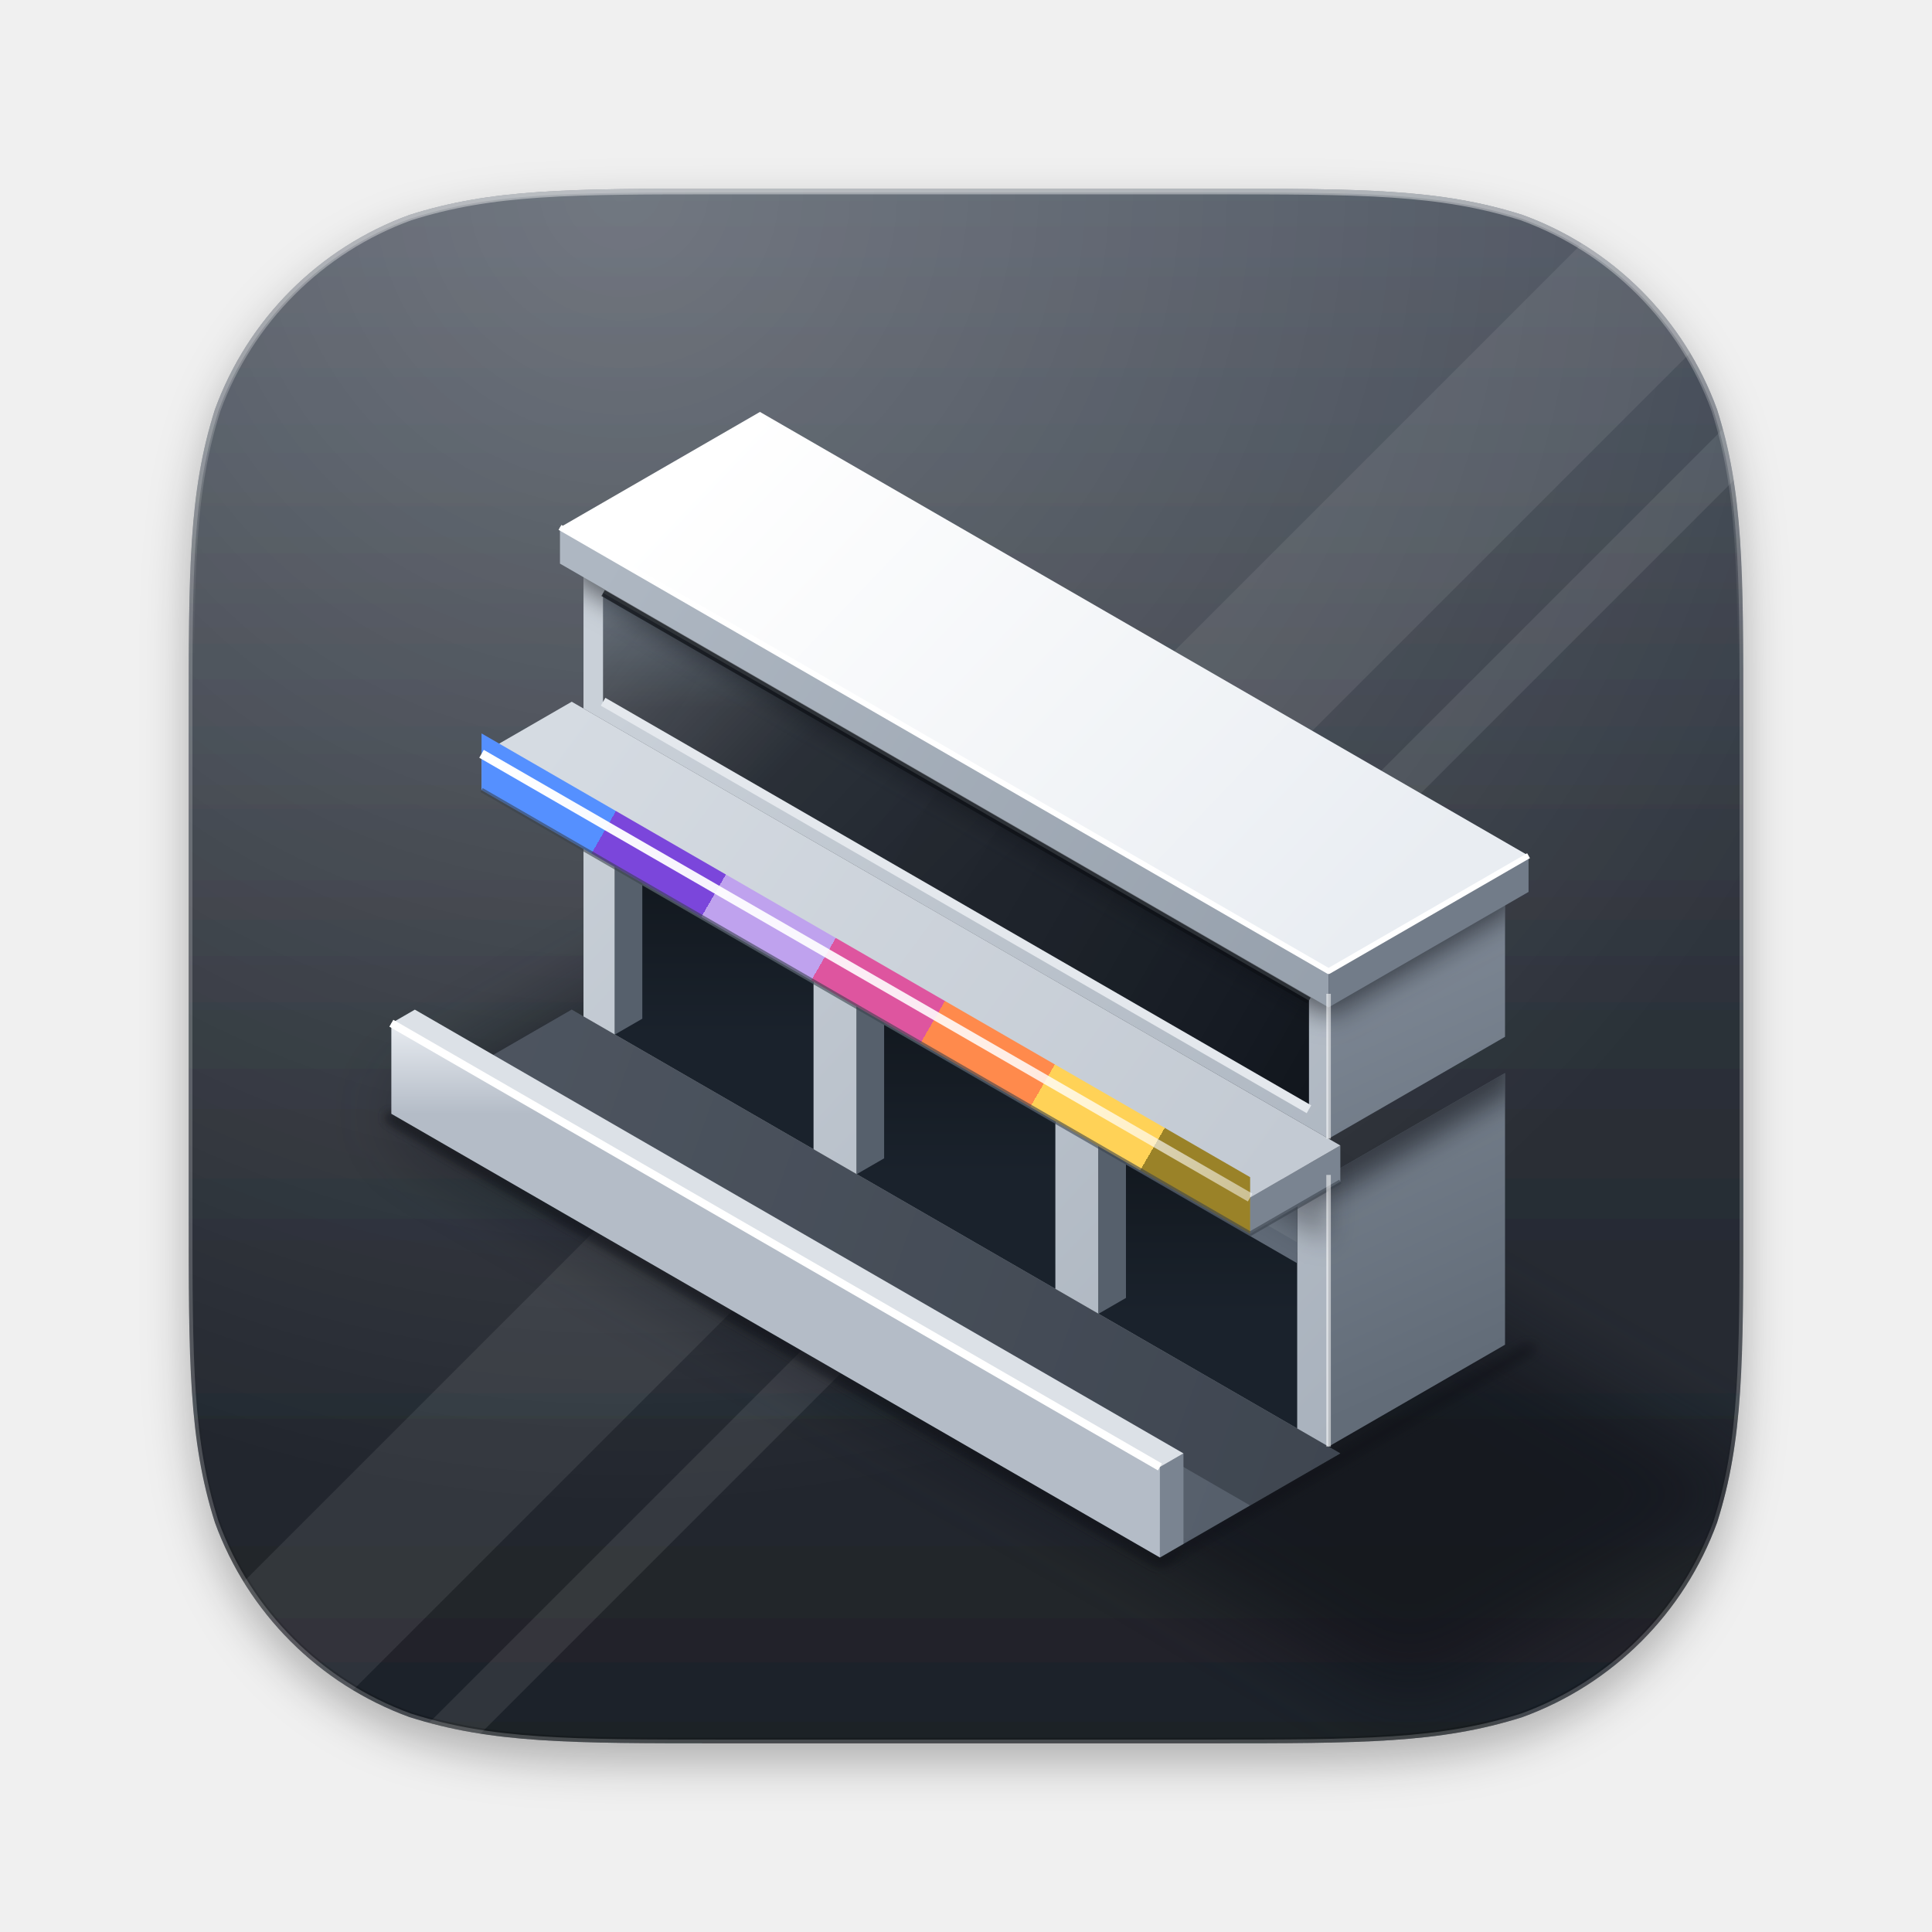
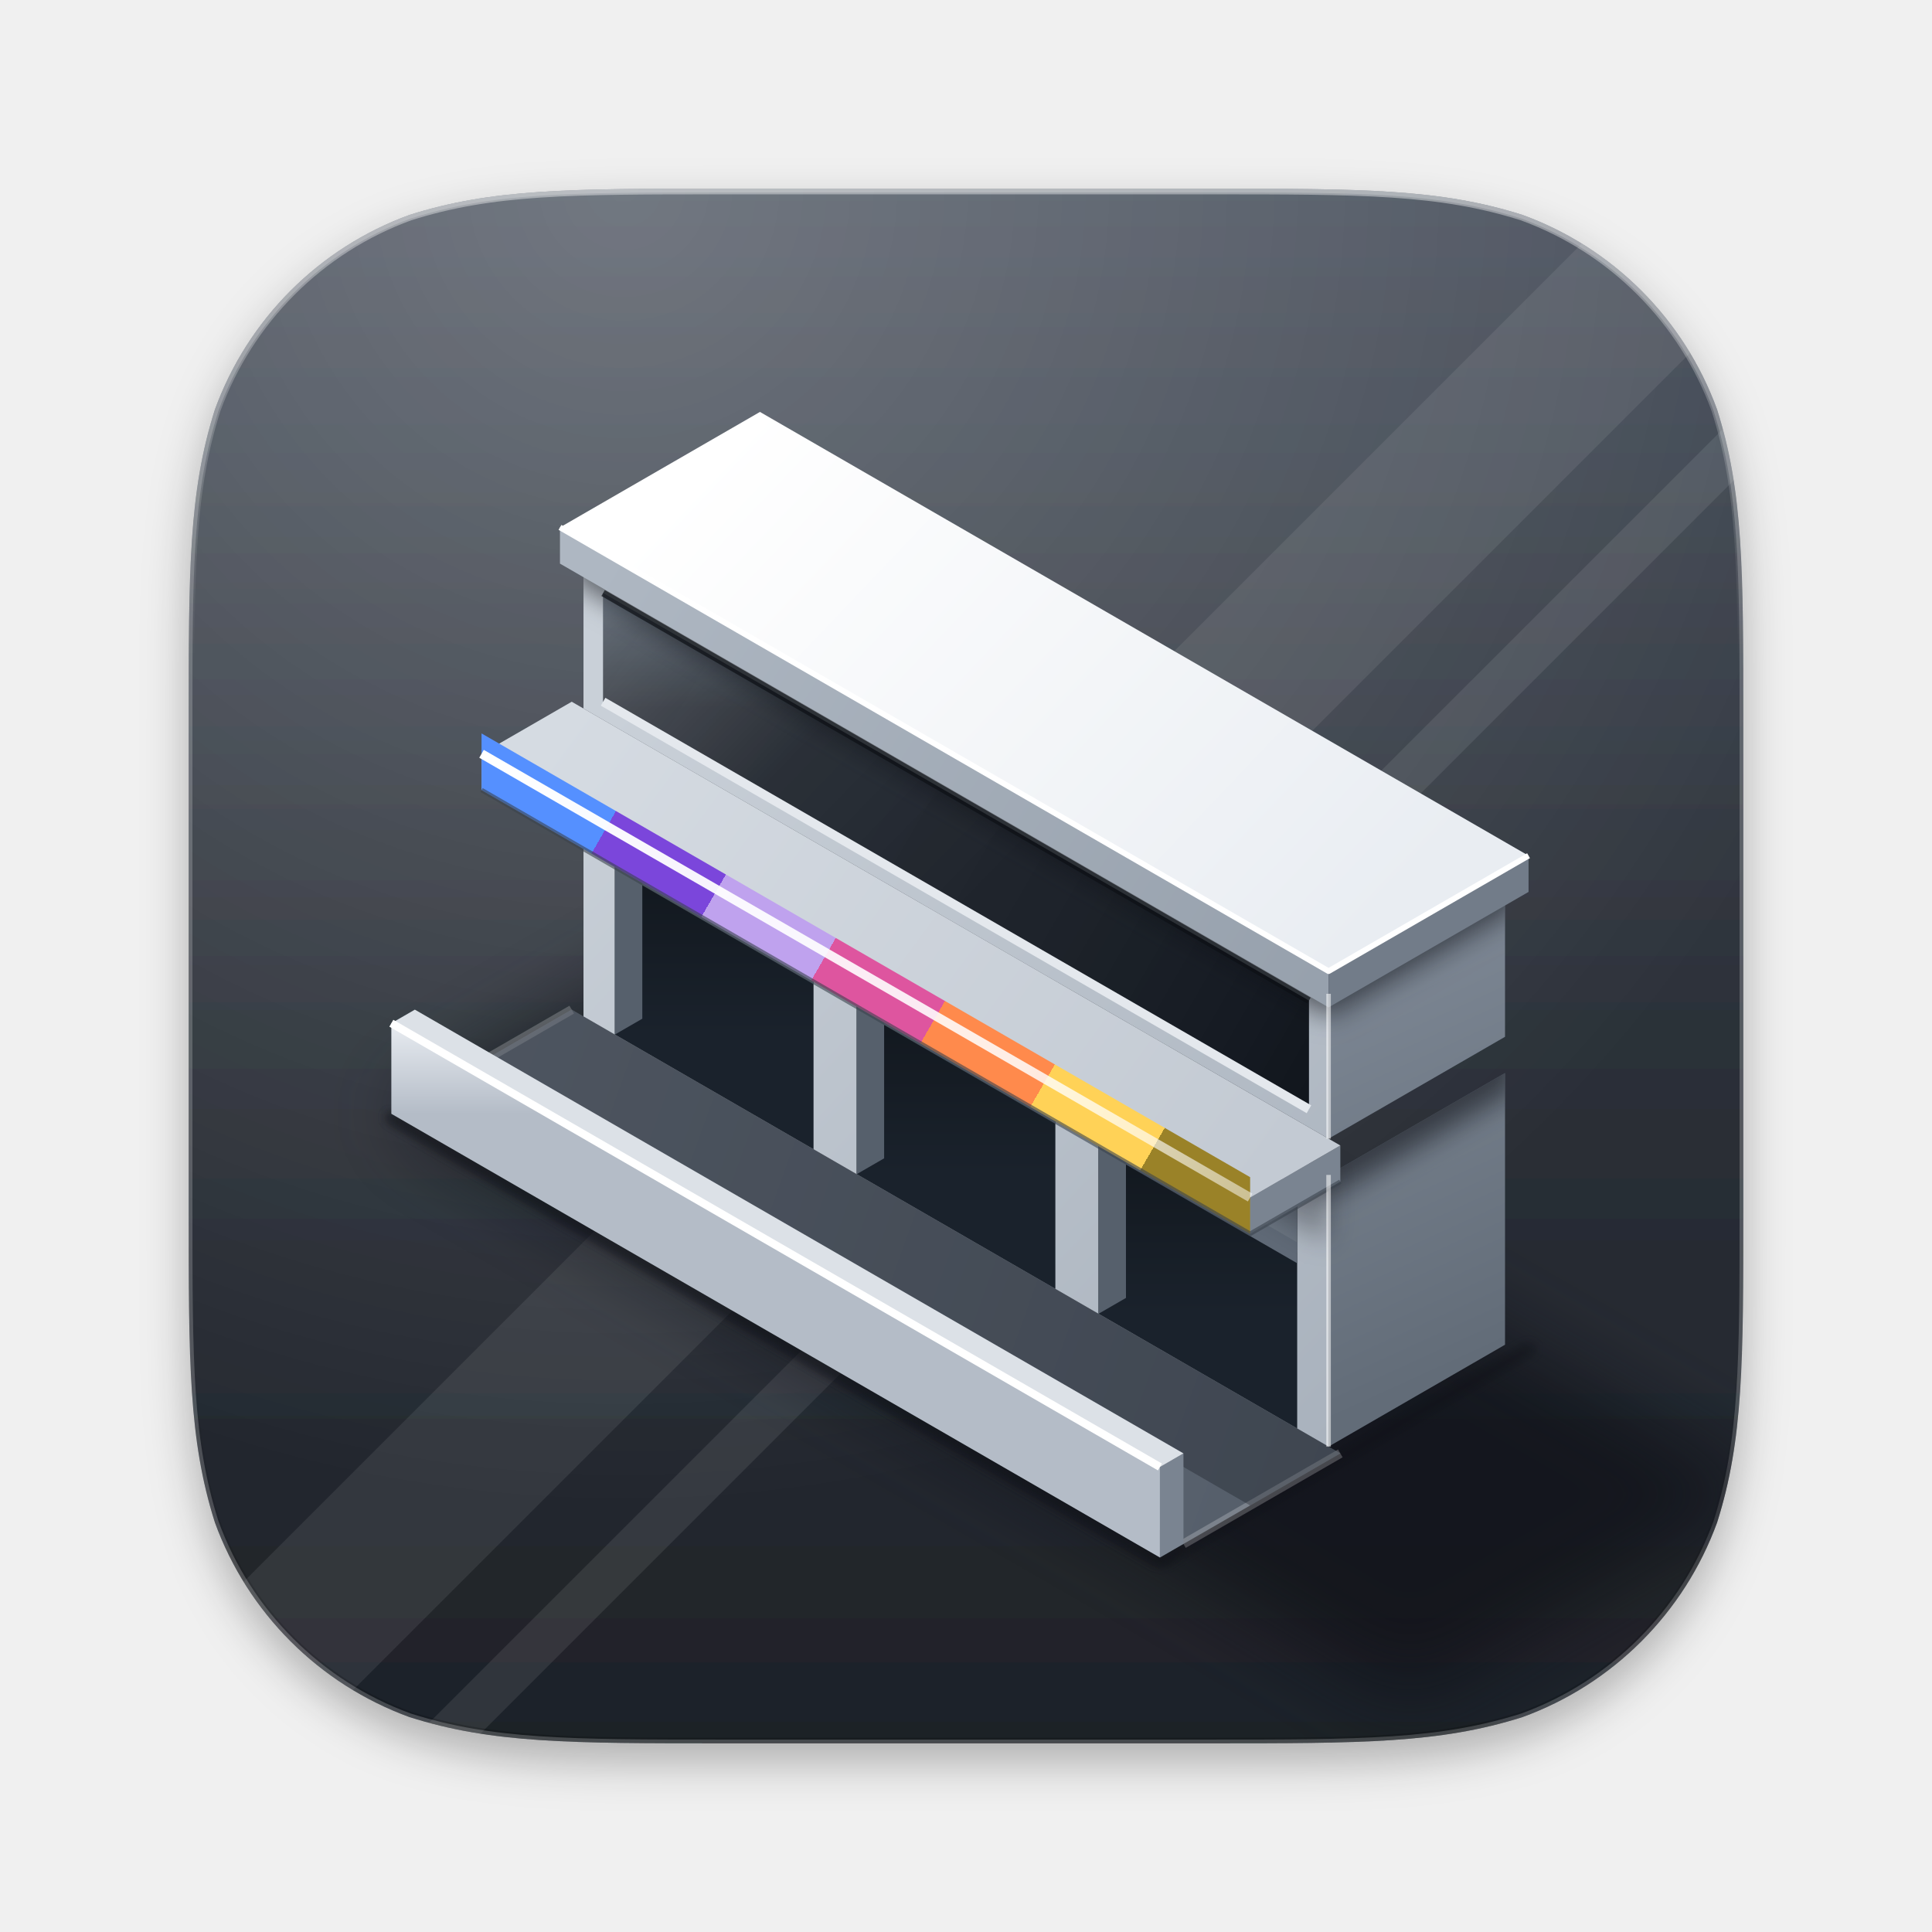
<svg xmlns="http://www.w3.org/2000/svg" width="1024" height="1024" viewBox="0 0 1024 1024">
  <defs>
    <linearGradient id="k3bg" x1="0" y1="100" x2="0" y2="924" gradientUnits="userSpaceOnUse">
      <stop offset="0" stop-color="#4A525E" />
      <stop offset="0.55" stop-color="#2B3038" />
      <stop offset="1" stop-color="#1E2228" />
    </linearGradient>
    <radialGradient id="k3sheen" cx="330.72" cy="100" r="700.4" gradientUnits="userSpaceOnUse">
      <stop offset="0" stop-color="#FFFFFF" stop-opacity="0.22" />
      <stop offset="1" stop-color="#FFFFFF" stop-opacity="0" />
    </radialGradient>
    <linearGradient id="k3edge" x1="0" y1="100" x2="0" y2="924" gradientUnits="userSpaceOnUse">
      <stop offset="0" stop-color="#FFFFFF" stop-opacity="0.4" />
      <stop offset="0.3" stop-color="#FFFFFF" stop-opacity="0" />
      <stop offset="0.75" stop-color="#000000" stop-opacity="0" />
      <stop offset="1" stop-color="#000000" stop-opacity="0.18" />
    </linearGradient>
    <clipPath id="k3clip">
      <path d="M383.41 100H640.59C722.19 100 763 100 806.92 113.89C854.88 131.34 892.66 169.12 910.11 217.08C924 261 924 301.81 924 383.41V640.59C924 722.19 924 763 910.11 806.92C892.66 854.88 854.88 892.66 806.92 910.11C763 924 722.19 924 640.59 924H383.41C301.81 924 261 924 217.08 910.11C169.12 892.66 131.34 854.88 113.89 806.92C100 763 100 722.19 100 640.59V383.41C100 301.81 100 261 113.89 217.08C131.34 169.12 169.12 131.34 217.08 113.89C261 100 301.81 100 383.41 100Z" />
    </clipPath>
    <filter id="k3gs" x="-20%" y="-20%" width="140%" height="140%">
      <feDropShadow dx="0" dy="10" stdDeviation="12" flood-color="#07080A" flood-opacity="0.32" />
    </filter>
    <filter id="k3ts" color-interpolation-filters="sRGB" x="-10%" y="-10%" width="120%" height="125%">
      <feDropShadow dx="0" dy="10" stdDeviation="12" flood-color="#000" flood-opacity="0.28" />
    </filter>
    <linearGradient id="k3btop" gradientUnits="userSpaceOnUse" x1="72.75" y1="-264" x2="329.09" y2="-20">
      <stop offset="0" stop-color="#FFFFFF" />
      <stop offset="1" stop-color="#E9EDF2" />
    </linearGradient>
    <linearGradient id="k3bfront" gradientUnits="userSpaceOnUse" x1="0" y1="-120" x2="329.09" y2="190">
      <stop offset="0" stop-color="#C9D0D8" />
      <stop offset="1" stop-color="#A9B2BD" />
    </linearGradient>
    <linearGradient id="k3bend" gradientUnits="userSpaceOnUse" x1="329.09" y1="-26" x2="407.03" y2="145">
      <stop offset="0" stop-color="#7E8895" />
      <stop offset="1" stop-color="#626C78" />
    </linearGradient>
    <linearGradient id="k3bcnpTop" gradientUnits="userSpaceOnUse" x1="-5.2" y1="-139" x2="294.45" y2="80">
      <stop offset="0" stop-color="#D5DBE2" />
      <stop offset="1" stop-color="#C3CAD3" />
    </linearGradient>
    <linearGradient id="k3bcnpFront" gradientUnits="userSpaceOnUse" x1="-45.03" y1="-116" x2="294.45" y2="96">
      <stop offset="0" stop-color="#E4E8ED" />
      <stop offset="1" stop-color="#C8CFD8" />
    </linearGradient>
    <linearGradient id="k3bedge" gradientUnits="userSpaceOnUse" x1="-45.03" y1="-116" x2="294.45" y2="96">
      <stop offset="0" stop-color="#AEB7C2" />
      <stop offset="1" stop-color="#959FAB" />
    </linearGradient>
    <linearGradient id="k3bglass" gradientUnits="userSpaceOnUse" x1="0" y1="-200" x2="0" y2="-136">
      <stop offset="0" stop-color="#4A5B70" />
      <stop offset="0.45" stop-color="#222D3A" />
      <stop offset="1" stop-color="#121821" />
    </linearGradient>
    <linearGradient id="k3bglassL" gradientUnits="userSpaceOnUse" x1="0" y1="-136" x2="329.09" y2="54">
      <stop offset="0" stop-color="#FFFFFF" stop-opacity="0.06" />
      <stop offset="1" stop-color="#000000" stop-opacity="0.18" />
    </linearGradient>
    <linearGradient id="k3bspec" gradientUnits="userSpaceOnUse" x1="-45.03" y1="-116" x2="294.45" y2="80">
      <stop offset="0" stop-color="#FFFFFF" />
      <stop offset="0.7" stop-color="#FFFFFF" stop-opacity="0.85" />
      <stop offset="1" stop-color="#FFFFFF" stop-opacity="0.5" />
    </linearGradient>
    <linearGradient id="k3bpwFront" gradientUnits="userSpaceOnUse" x1="-84.87" y1="3" x2="-84.87" y2="43">
      <stop offset="0" stop-color="#E8ECF1" />
      <stop offset="1" stop-color="#B4BCC7" />
    </linearGradient>
    <linearGradient id="k3bsheen" gradientUnits="userSpaceOnUse" x1="0" y1="-200" x2="164.54" y2="-41">
      <stop offset="0" stop-color="#FFFFFF" stop-opacity="0.28" />
      <stop offset="0.55" stop-color="#FFFFFF" stop-opacity="0.04" />
      <stop offset="1" stop-color="#FFFFFF" stop-opacity="0" />
    </linearGradient>
    <linearGradient id="k3bdoor" gradientUnits="userSpaceOnUse" x1="0" y1="-120" x2="329.09" y2="142">
      <stop offset="0" stop-color="#7F8996" />
      <stop offset="1" stop-color="#66707C" />
    </linearGradient>
    <linearGradient id="k3bapron" gradientUnits="userSpaceOnUse" x1="-84.87" y1="43" x2="334.29" y2="193">
      <stop offset="0" stop-color="#6A7380" />
      <stop offset="1" stop-color="#545D69" />
    </linearGradient>
    <linearGradient id="k3bstripe" gradientUnits="userSpaceOnUse" x1="-45.03" y1="-100" x2="294.45" y2="96">
      <stop offset="0" stop-color="#5590FF" />
      <stop offset="0.143" stop-color="#5590FF" />
      <stop offset="0.143" stop-color="#7B46DB" />
      <stop offset="0.286" stop-color="#7B46DB" />
      <stop offset="0.286" stop-color="#BFA2EE" />
      <stop offset="0.429" stop-color="#BFA2EE" />
      <stop offset="0.429" stop-color="#DE559F" />
      <stop offset="0.571" stop-color="#DE559F" />
      <stop offset="0.571" stop-color="#FF8A4C" />
      <stop offset="0.714" stop-color="#FF8A4C" />
      <stop offset="0.714" stop-color="#FFD257" />
      <stop offset="0.857" stop-color="#FFD257" />
      <stop offset="0.857" stop-color="#9A8228" />
      <stop offset="1" stop-color="#9A8228" />
    </linearGradient>
    <linearGradient id="k3blong" gradientUnits="userSpaceOnUse" x1="0" y1="0" x2="160" y2="100">
      <stop offset="0" stop-color="#000000" stop-opacity="0.55" />
      <stop offset="1" stop-color="#000000" stop-opacity="0" />
    </linearGradient>
    <filter id="k3bsoft" x="-40%" y="-40%" width="180%" height="180%" color-interpolation-filters="sRGB">
      <feGaussianBlur stdDeviation="18" />
    </filter>
    <filter id="k3bcrisp" x="-40%" y="-40%" width="180%" height="180%" color-interpolation-filters="sRGB">
      <feGaussianBlur stdDeviation="2.5" />
    </filter>
    <filter id="k3bao" x="-40%" y="-40%" width="180%" height="180%" color-interpolation-filters="sRGB">
      <feGaussianBlur stdDeviation="6" />
    </filter>
    <clipPath id="k3bbay0">
      <path d="M13.86 8L101.61 58.67L101.61 -47.33L13.86 -98Z" />
    </clipPath>
    <linearGradient id="k3bin0" gradientUnits="userSpaceOnUse" x1="13.86" y1="-98" x2="13.86" y2="8">
      <stop offset="0" stop-color="#0E1318" />
      <stop offset="1" stop-color="#1A222C" />
    </linearGradient>
    <clipPath id="k3bbay1">
      <path d="M120.67 69.67L208.42 120.33L208.42 14.33L120.67 -36.33Z" />
    </clipPath>
    <linearGradient id="k3bin1" gradientUnits="userSpaceOnUse" x1="120.67" y1="-36.33" x2="120.67" y2="69.67">
      <stop offset="0" stop-color="#0E1318" />
      <stop offset="1" stop-color="#1A222C" />
    </linearGradient>
    <clipPath id="k3bbay2">
      <path d="M227.48 131.33L315.23 182L315.23 76L227.48 25.33Z" />
    </clipPath>
    <linearGradient id="k3bin2" gradientUnits="userSpaceOnUse" x1="227.48" y1="25.33" x2="227.48" y2="131.33">
      <stop offset="0" stop-color="#0E1318" />
      <stop offset="1" stop-color="#1A222C" />
    </linearGradient>
    <clipPath id="k3bg0">
      <path d="M0 0L329.09 190L329.09 70L0 -120ZM329.09 190L407.03 145L407.03 25L329.09 70Z" />
    </clipPath>
    <clipPath id="k3bup">
      <path d="M0 -136L329.09 54L329.09 -10L0 -200ZM329.09 54L407.03 9L407.03 -55L329.09 -10Z" />
    </clipPath>
  </defs>
  <path d="M383.41 100H640.59C722.19 100 763 100 806.92 113.89C854.88 131.34 892.66 169.12 910.11 217.08C924 261 924 301.81 924 383.41V640.59C924 722.19 924 763 910.11 806.92C892.66 854.88 854.88 892.66 806.92 910.11C763 924 722.19 924 640.59 924H383.41C301.81 924 261 924 217.08 910.11C169.12 892.66 131.34 854.88 113.89 806.92C100 763 100 722.19 100 640.59V383.41C100 301.81 100 261 113.89 217.08C131.34 169.12 169.12 131.34 217.08 113.89C261 100 301.81 100 383.41 100Z" fill="url(#k3bg)" filter="url(#k3ts)" />
  <g clip-path="url(#k3clip)">
    <path d="M60 907.52L907.52 60L1022.88 60L60 1022.88Z" fill="#FFFFFF" opacity="0.08" />
    <path d="M60 1080.56L1080.56 60L1113.52 60L60 1113.52Z" fill="#FFFFFF" opacity="0.088" />
    <rect x="100" y="100" width="824" height="824" fill="url(#k3sheen)" />
    <path d="M383.41 100H640.59C722.19 100 763 100 806.92 113.89C854.88 131.34 892.66 169.12 910.11 217.08C924 261 924 301.81 924 383.41V640.59C924 722.19 924 763 910.11 806.92C892.66 854.88 854.88 892.66 806.92 910.11C763 924 722.19 924 640.59 924H383.41C301.81 924 261 924 217.08 910.11C169.12 892.66 131.34 854.88 113.89 806.92C100 763 100 722.19 100 640.59V383.41C100 301.81 100 261 113.89 217.08C131.34 169.12 169.12 131.34 217.08 113.89C261 100 301.81 100 383.41 100Z" fill="none" stroke="url(#k3edge)" stroke-width="6" />
    <path d="M383.41 100H640.59C722.19 100 763 100 806.92 113.89C854.88 131.34 892.66 169.12 910.11 217.08C924 261 924 301.81 924 383.41V640.59C924 722.19 924 763 910.11 806.92C892.66 854.88 854.88 892.66 806.92 910.11C763 924 722.19 924 640.59 924H383.41C301.81 924 261 924 217.08 910.11C169.12 892.66 131.34 854.88 113.89 806.92C100 763 100 722.19 100 640.59V383.41C100 301.81 100 261 113.89 217.08C131.34 169.12 169.12 131.34 217.08 113.89C261 100 301.81 100 383.41 100Z" fill="none" stroke="#FFFFFF" stroke-opacity="0.2" stroke-width="4" />
  </g>
  <g clip-path="url(#k3clip)">
    <g transform="translate(512 512) scale(1) translate(-512 -512)">
      <g transform="translate(309.26 538.73) scale(1.2)">
        <g filter="url(#k3bsoft)" opacity="0.75">
-           <path d="M-84.87 43L254.61 239L364.61 305L527.42 211L187.94 15L77.94 -51Z" fill="#0E1016" opacity="0.8" />
+           <path d="M-84.87 43L254.61 239L364.61 305L527.42 211L187.94 15L77.94 -51Z" fill="#0E1016" opacity="0.93" />
        </g>
        <g filter="url(#k3bcrisp)" opacity="0.8">
          <path d="M-84.87 43L254.61 239L417.42 145L420.89 147L255.48 242.5L-87.47 44.5Z" fill="#0E1016" />
        </g>
        <path d="M-74.48 37L265 233L334.29 193L-5.2 -3Z" fill="url(#k3bapron)" />
+         <path d="M-74.48 37L-5.2 -3M265 233L334.29 193" stroke="#FFFFFF" stroke-opacity="0.22" stroke-width="4" />
        <path d="M-45.03 20L294.45 216L334.29 193L-5.2 -3Z" fill="#0E1016" opacity="0.3" />
        <path d="M0 0L329.09 190L329.09 70L0 -120Z" fill="url(#k3bfront)" />
        <path d="M329.09 190L407.03 145L407.03 25L329.09 70Z" fill="url(#k3bend)" />
        <g clip-path="url(#k3bbay0)">
          <path d="M13.86 8L101.61 58.67L101.61 -47.33L13.86 -98Z" fill="url(#k3bin0)" />
          <path d="M25.98 -62.6L113.74 -11.93L113.74 -54.33L25.98 -105Z" fill="url(#k3bdoor)" />
          <path d="M25.98 -62.6L113.74 -11.93" stroke="#5F6976" stroke-width="8" />
          <path d="M13.86 8L25.98 1L25.98 -105L13.86 -98Z" fill="#56606C" />
          <path d="M13.86 -98L101.61 -47.33L113.74 -54.33L25.98 -105Z" fill="#2B323B" />
        </g>
        <g clip-path="url(#k3bbay1)">
          <path d="M120.67 69.67L208.42 120.33L208.42 14.33L120.67 -36.33Z" fill="url(#k3bin1)" />
          <path d="M132.79 -0.93L220.55 49.73L220.55 7.33L132.79 -43.33Z" fill="url(#k3bdoor)" />
          <path d="M132.79 -0.93L220.55 49.73" stroke="#5F6976" stroke-width="8" />
          <path d="M120.67 69.67L132.79 62.67L132.79 -43.33L120.67 -36.33Z" fill="#56606C" />
          <path d="M120.67 -36.33L208.42 14.33L220.55 7.33L132.79 -43.33Z" fill="#2B323B" />
        </g>
        <g clip-path="url(#k3bbay2)">
          <path d="M227.48 131.33L315.23 182L315.23 76L227.48 25.33Z" fill="url(#k3bin2)" />
          <path d="M239.6 60.73L327.36 111.4L327.36 69L239.6 18.33Z" fill="url(#k3bdoor)" />
          <path d="M239.6 60.73L327.36 111.4" stroke="#5F6976" stroke-width="8" />
          <path d="M227.48 131.33L239.6 124.33L239.6 18.33L227.48 25.33Z" fill="#56606C" />
          <path d="M227.48 25.33L315.23 76L327.36 69L239.6 18.33Z" fill="#2B323B" />
        </g>
        <g clip-path="url(#k3bg0)">
          <g filter="url(#k3bao)" opacity="0.6">
            <path d="M-5.2 -113L329.09 80L412.23 32L412.23 16L-5.2 -129Z" fill="#0E1016" />
          </g>
        </g>
        <g clip-path="url(#k3bg0)">
          <g filter="url(#k3bao)" opacity="0.35">
            <path d="M-5.2 -93L329.09 100L329.09 66L-5.2 -127Z" fill="#0E1016" />
          </g>
        </g>
        <path d="M0 -136L329.09 54L329.09 -10L0 -200Z" fill="url(#k3bfront)" />
        <path d="M329.09 54L407.03 9L407.03 -55L329.09 -10Z" fill="url(#k3bend)" />
        <path d="M8.66 -139L320.43 41L320.43 -7L8.66 -187Z" fill="url(#k3bglass)" />
        <path d="M8.66 -139L320.43 41L320.43 -7L8.66 -187Z" fill="url(#k3bglassL)" />
        <path d="M8.66 -139L320.43 41L320.43 -7L8.66 -187Z" fill="url(#k3bsheen)" />
        <path d="M8.66 -139L320.43 41" stroke="#E4E8ED" stroke-width="4" />
        <path d="M8.66 -187L320.43 -7" stroke="#0B0F14" stroke-width="3" opacity="0.7" />
        <g clip-path="url(#k3bup)">
          <g filter="url(#k3bao)" opacity="0.6">
            <path d="M-5.2 -193L329.09 0L412.23 -48L412.23 -64L-5.2 -209Z" fill="#0E1016" />
          </g>
        </g>
        <path d="M-45.03 -100L294.45 96L294.45 80L-45.03 -116Z" fill="url(#k3bedge)" />
        <path d="M294.45 96L334.29 73L334.29 57L294.45 80Z" fill="#7A8491" />
        <path d="M-45.03 -116L294.45 80L334.29 57L-5.2 -139Z" fill="url(#k3bcnpTop)" />
        <path d="M-45.03 -100L294.45 96L294.45 71L-45.03 -125Z" fill="url(#k3bstripe)" />
        <path d="M-45.03 -116L294.45 80" stroke="url(#k3bspec)" stroke-width="4" />
        <path d="M-45.03 -100L294.45 96L334.29 73" stroke="#3A424C" stroke-width="2" fill="none" opacity="0.6" />
        <path d="M-10.39 -200L329.09 -4L329.09 -20L-10.39 -216Z" fill="url(#k3bedge)" />
        <path d="M329.09 -4L417.42 -55L417.42 -71L329.09 -20Z" fill="#727C89" />
        <path d="M-10.39 -216L329.09 -20L417.42 -71L77.94 -267Z" fill="url(#k3btop)" />
        <path d="M-10.39 -216L329.09 -20L417.42 -71" stroke="#FFFFFF" stroke-width="2.5" fill="none" stroke-linejoin="round" />
        <g filter="url(#k3bcrisp)" opacity="0.8">
          <path d="M-84.87 43L254.61 239L267.6 234.5L254.61 242L-87.47 44.5Z" fill="#0E1016" />
        </g>
        <path d="M-84.87 43L254.61 239L254.61 199L-84.87 3Z" fill="url(#k3bpwFront)" />
        <path d="M254.61 239L265 233L265 193L254.61 199Z" fill="#7A8491" />
        <path d="M-84.87 3L254.61 199L265 193L-74.48 -3Z" fill="#DCE1E7" />
        <path d="M-84.87 3L254.61 199" stroke="#FFFFFF" stroke-width="3.5" />
        <path d="M329.09 190L329.09 70M329.09 54L329.09 -10" stroke="#FFFFFF" stroke-width="2" opacity="0.55" />
      </g>
    </g>
  </g>
</svg>
